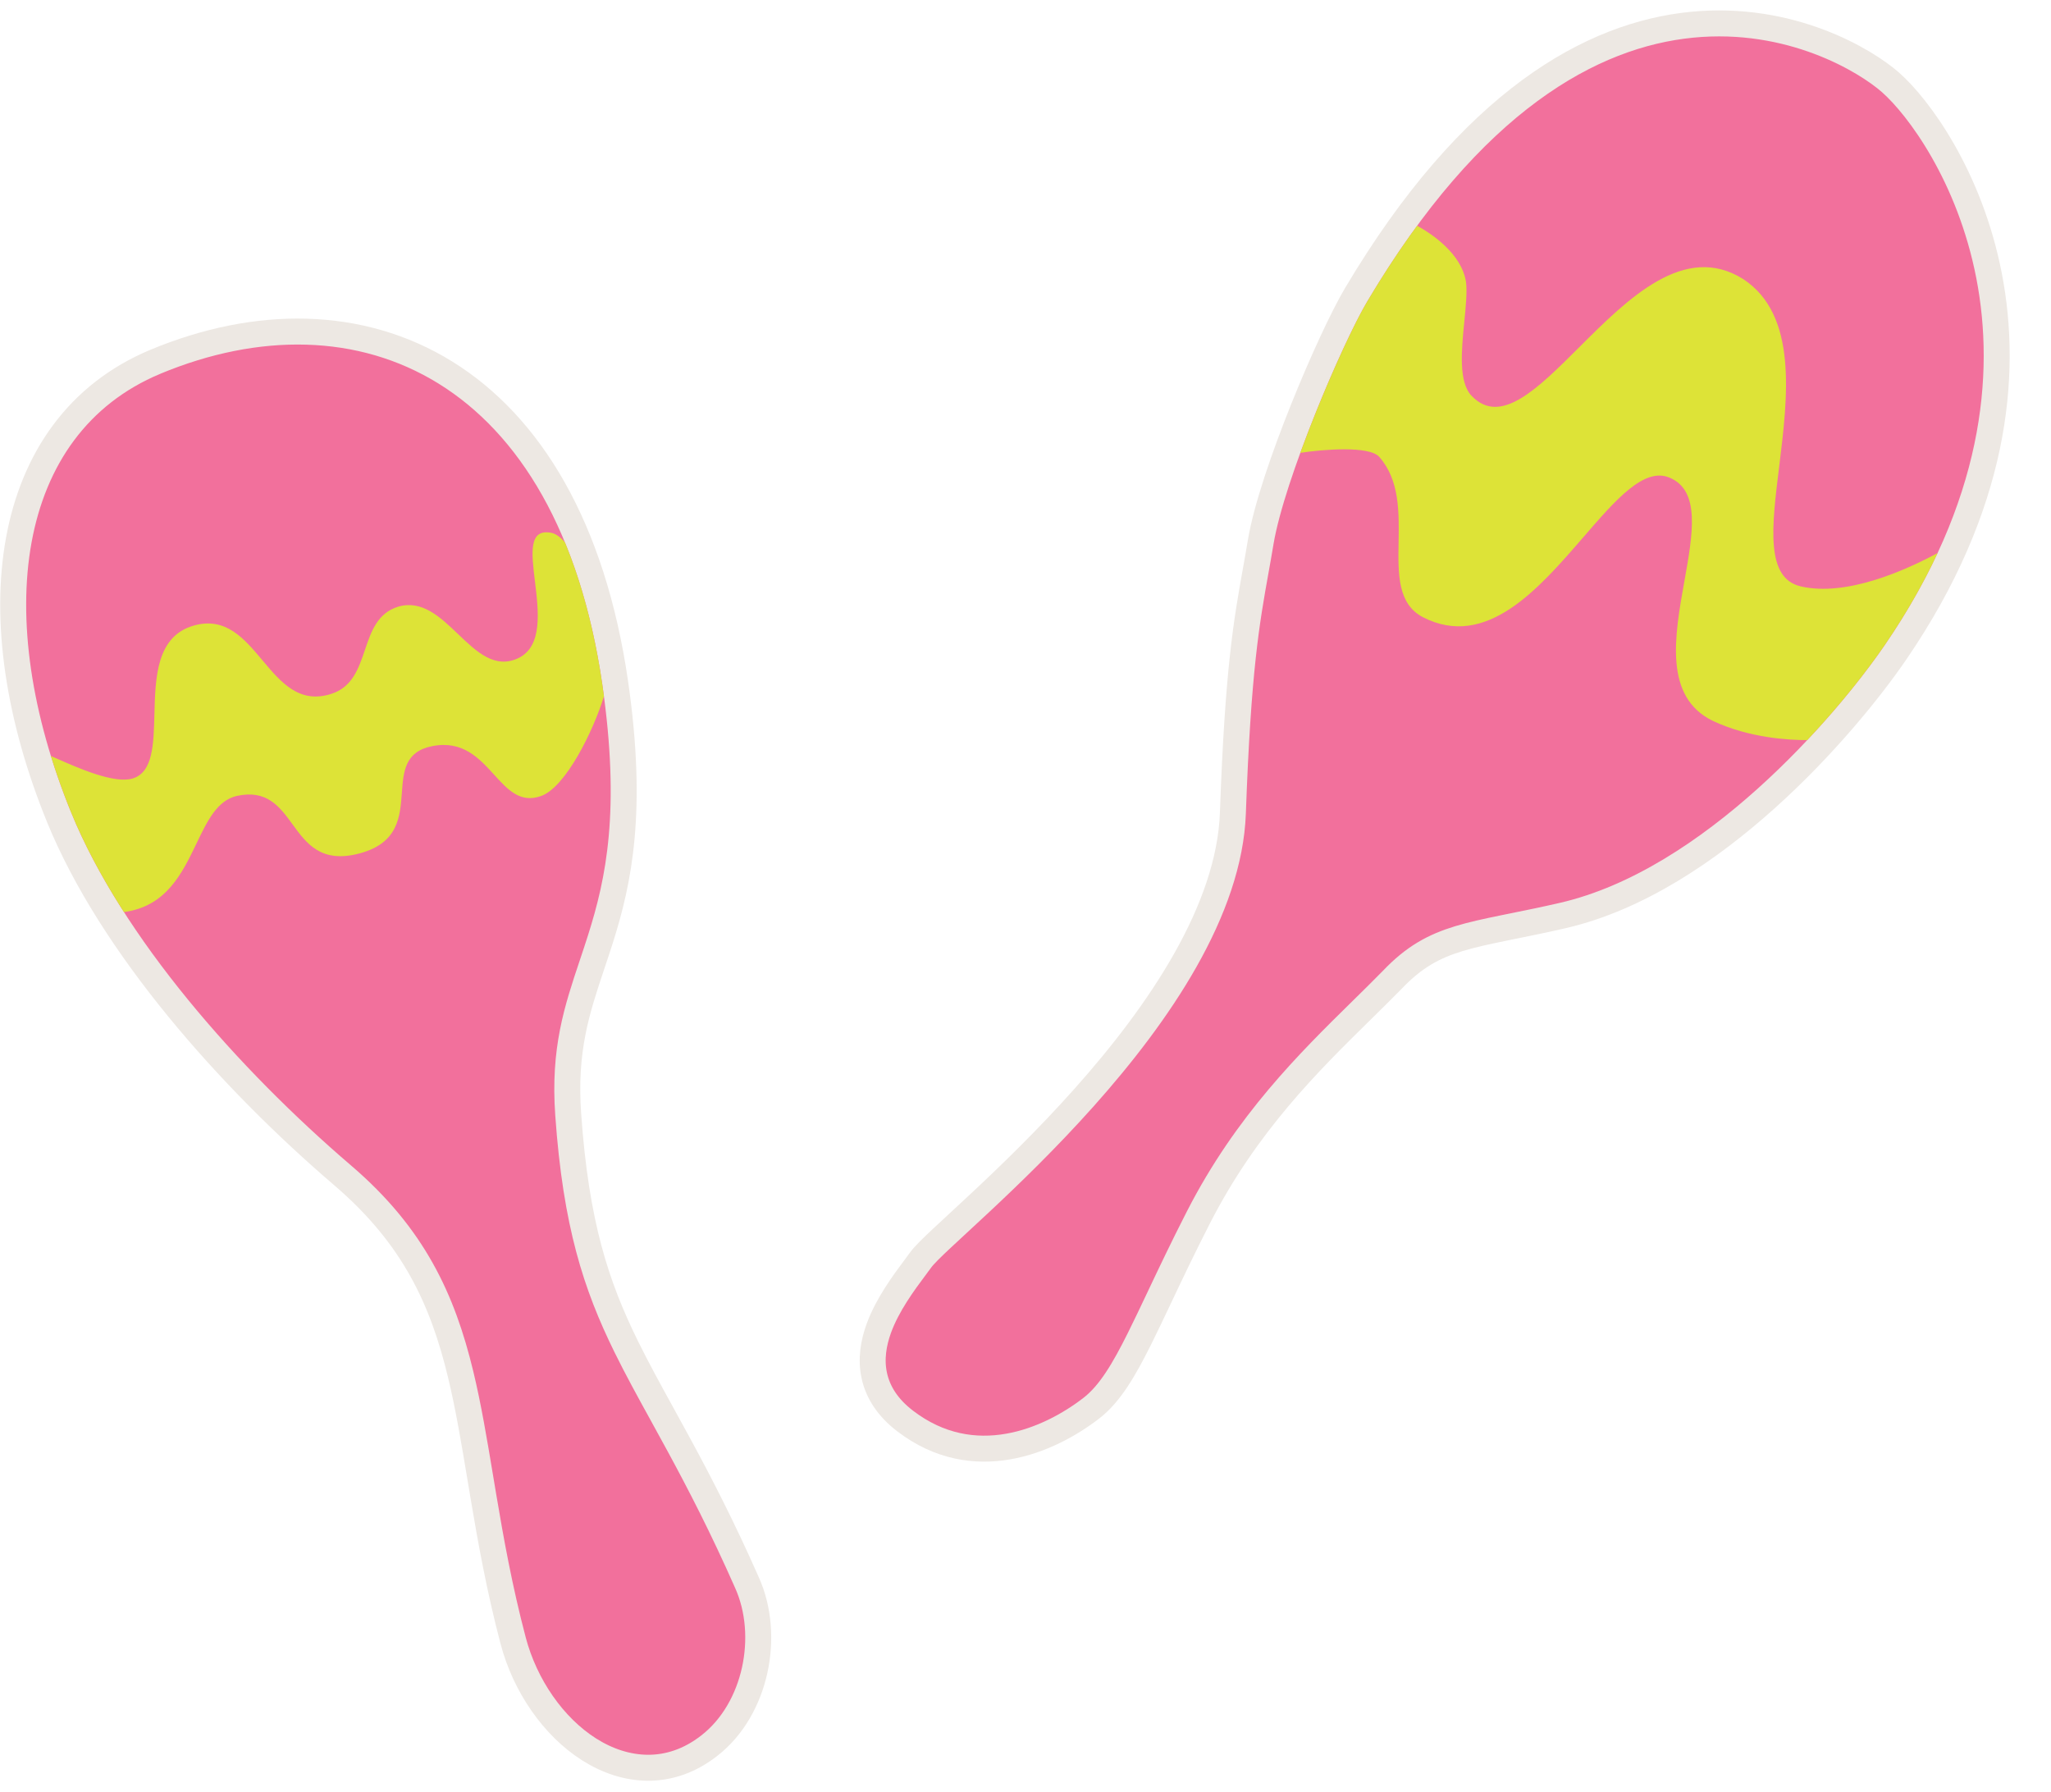
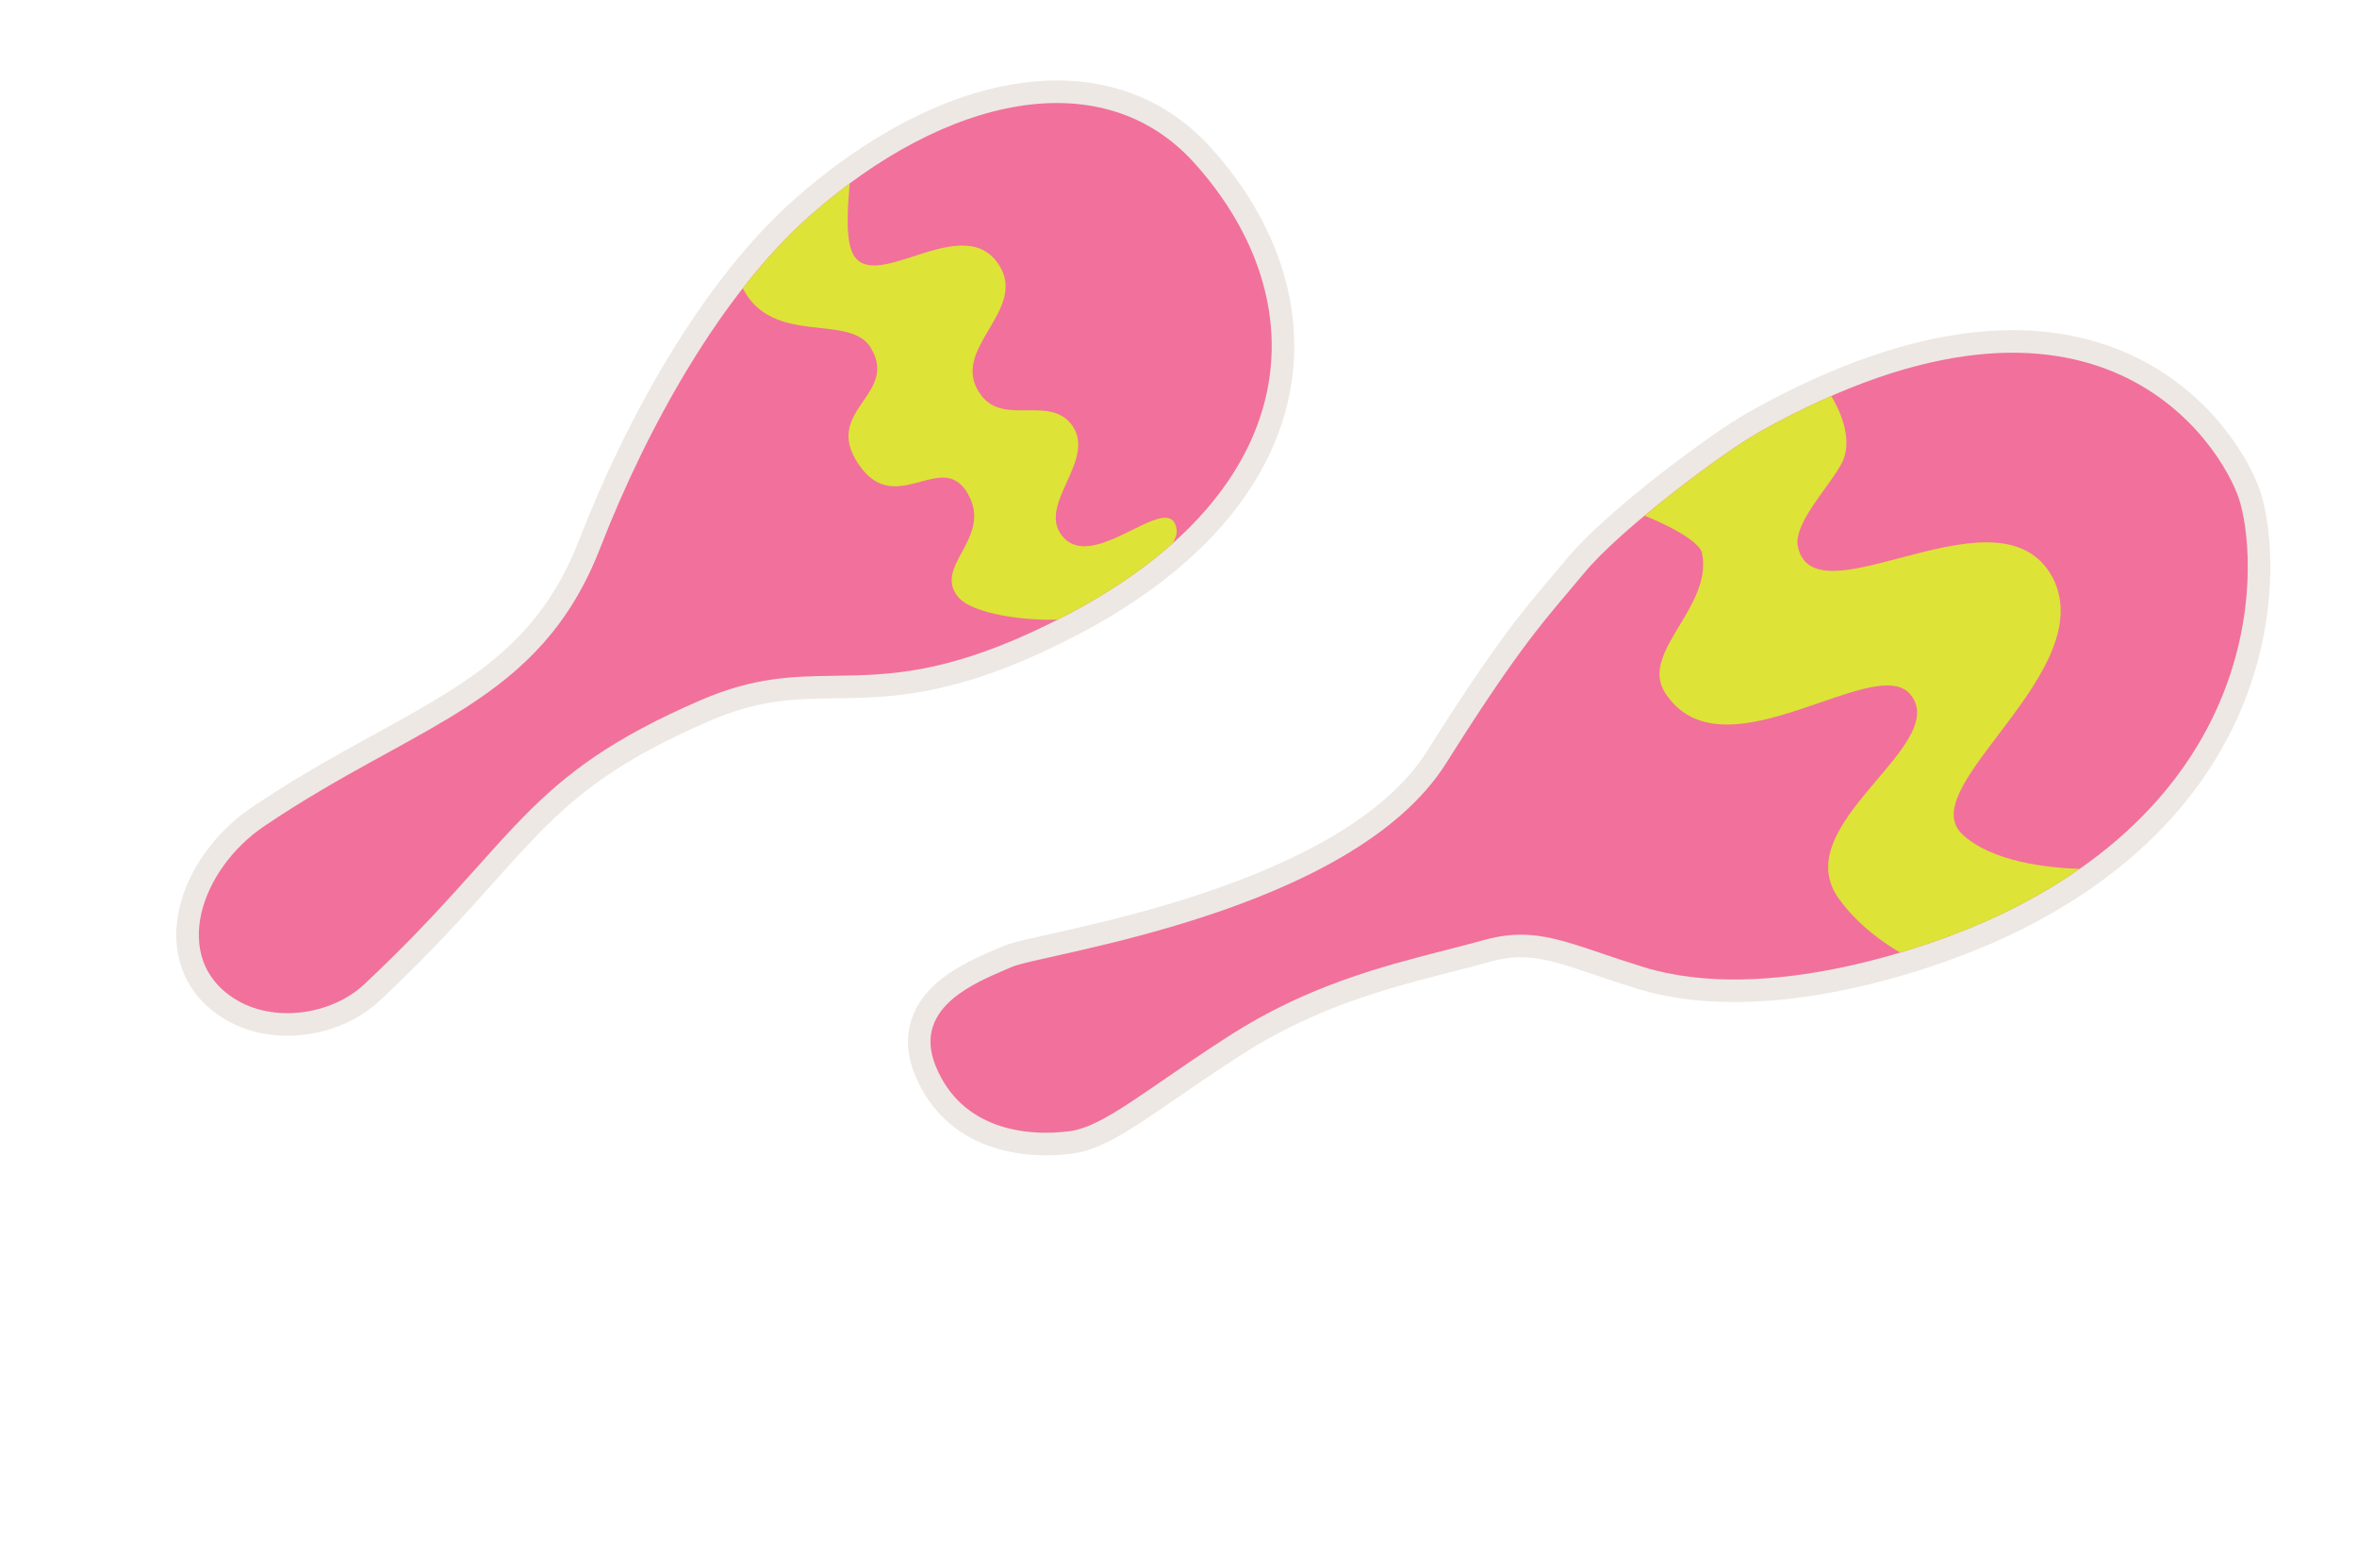
- <svg xmlns="http://www.w3.org/2000/svg" width="158" height="138" viewBox="0 0 158 138" fill="none">
-   <path d="M107.241 75.484L107.246 75.479L107.251 75.474C108.926 73.713 110.447 72.888 112.391 72.297C113.388 71.994 114.498 71.752 115.822 71.482C116.069 71.431 116.324 71.38 116.585 71.327C117.715 71.098 118.983 70.842 120.408 70.513C126.169 69.183 131.611 65.496 136.057 61.503C140.516 57.499 144.06 53.108 146.024 50.239C153.725 38.992 154.725 28.953 153.228 21.238C151.74 13.574 147.796 8.245 145.633 6.342C143.733 4.67 137.953 1.156 130.333 1.906C122.646 2.663 113.363 7.73 104.463 22.72C103.465 24.402 101.845 27.884 100.379 31.543C98.916 35.193 97.553 39.147 97.117 41.762C96.989 42.532 96.861 43.25 96.733 43.962C96.033 47.87 95.369 51.578 94.976 62.624C94.843 66.347 93.438 70.199 91.313 73.959C89.191 77.713 86.383 81.318 83.518 84.531C80.655 87.742 77.754 90.541 75.455 92.689C74.867 93.239 74.292 93.771 73.772 94.251C73.307 94.681 72.886 95.07 72.539 95.395C71.807 96.081 71.192 96.674 70.914 97.061C70.793 97.228 70.652 97.418 70.495 97.628C69.647 98.764 68.363 100.484 67.696 102.326C67.291 103.443 67.077 104.69 67.351 105.953C67.629 107.238 68.388 108.429 69.729 109.454C75.007 113.491 80.796 110.997 84.078 108.46C85.502 107.36 86.587 105.507 87.77 103.137C88.259 102.159 88.758 101.103 89.308 99.942C90.152 98.159 91.113 96.129 92.33 93.751C96.022 86.537 100.833 81.809 104.908 77.805C105.72 77.007 106.502 76.238 107.241 75.484Z" fill="#F2709C" stroke="#EDE8E3" stroke-width="2" />
-   <path d="M139.223 57.007C141.811 54.257 143.876 51.607 145.199 49.674C146.859 47.25 148.199 44.888 149.265 42.598C146.803 43.925 142.213 45.989 138.713 45.163C135.996 44.529 136.486 40.566 137.056 35.968C137.725 30.559 138.503 24.272 134.294 21.499C129.772 18.651 125.432 22.979 121.638 26.764C118.422 29.972 115.597 32.789 113.387 30.512C112.34 29.465 112.585 26.983 112.805 24.766C112.921 23.59 113.03 22.489 112.935 21.716C112.585 19.531 110.314 18.021 109.168 17.387C107.886 19.136 106.602 21.078 105.323 23.231C104.107 25.28 101.862 30.246 100.171 34.879C101.899 34.616 105.52 34.312 106.265 35.207C107.821 36.981 107.78 39.45 107.741 41.753C107.699 44.233 107.66 46.52 109.621 47.542C114.488 50.037 118.527 45.364 121.972 41.379C124.462 38.498 126.641 35.977 128.597 36.784C131.01 37.769 130.412 41.108 129.76 44.755C128.997 49.016 128.159 53.697 131.963 55.532C134.738 56.832 137.753 57.009 139.223 57.007Z" fill="#DDE337" />
-   <path d="M47.391 52.589L47.391 52.59C48.817 62.475 47.673 67.844 46.264 72.301C46.047 72.988 45.827 73.646 45.611 74.29C44.444 77.775 43.415 80.849 43.773 85.85L43.773 85.85C44.368 94.287 45.919 98.997 48.231 103.703C49.065 105.401 49.994 107.089 51.026 108.964C51.446 109.728 51.883 110.523 52.339 111.363C53.903 114.248 55.646 117.606 57.541 121.896C58.473 123.963 58.632 126.405 58.135 128.655C57.638 130.906 56.464 133.051 54.626 134.47C51.587 136.84 48.172 136.517 45.386 134.75C42.644 133.011 40.45 129.86 39.527 126.36L39.527 126.359C38.469 122.333 37.808 118.642 37.236 115.241C37.158 114.773 37.081 114.312 37.005 113.856C36.526 110.983 36.086 108.341 35.482 105.842C34.097 100.11 31.87 95.217 26.405 90.541L26.404 90.54C17.685 83.075 8.573 72.813 4.542 62.925L4.541 62.924C1.44 55.296 0.315 47.827 1.446 41.608C2.584 35.355 6.015 30.355 11.961 27.869L11.962 27.868C19.778 24.614 27.785 24.66 34.308 28.694C40.824 32.725 45.649 40.606 47.391 52.589Z" fill="#F2709C" stroke="#EDE8E3" stroke-width="2" stroke-miterlimit="10" />
-   <path fill-rule="evenodd" clip-rule="evenodd" d="M43.523 41.784C44.813 44.919 45.795 48.562 46.401 52.733C46.445 53.035 46.486 53.332 46.525 53.626C45.718 56.293 43.571 60.637 41.693 61.308C40.086 61.893 39.124 60.836 38.064 59.671C36.912 58.405 35.645 57.013 33.307 57.469C31.19 57.882 31.078 59.413 30.957 61.071C30.821 62.927 30.673 64.944 27.691 65.736C24.743 66.518 23.626 64.988 22.538 63.497C21.542 62.133 20.571 60.801 18.241 61.306C16.727 61.654 15.97 63.232 15.135 64.972C14.037 67.258 12.806 69.825 9.547 70.251C7.902 67.69 6.509 65.102 5.468 62.547C4.878 61.097 4.362 59.655 3.921 58.23C4.052 58.287 4.195 58.35 4.347 58.417C6.003 59.152 8.814 60.398 10.223 59.962C11.782 59.481 11.836 57.359 11.895 55.031C11.967 52.169 12.047 48.996 14.943 48.18C17.392 47.495 18.809 49.183 20.217 50.86C21.647 52.563 23.066 54.254 25.548 53.436C27.146 52.912 27.63 51.484 28.112 50.062C28.597 48.634 29.079 47.212 30.688 46.725C32.525 46.198 33.926 47.539 35.296 48.849C36.73 50.22 38.129 51.558 39.954 50.681C41.817 49.761 41.49 47.078 41.209 44.77C40.94 42.564 40.713 40.7 42.479 41.042C42.833 41.119 43.184 41.383 43.523 41.784Z" fill="#DDE337" />
+ <svg xmlns="http://www.w3.org/2000/svg" width="209" height="139" viewBox="0 0 209 139" fill="none">
+   <path d="M131.558 84.392L131.565 84.39L131.572 84.388C133.904 83.706 135.634 83.756 137.612 84.22C138.626 84.458 139.708 84.806 140.989 85.237C141.228 85.317 141.474 85.4 141.726 85.486C142.818 85.855 144.044 86.27 145.441 86.7C151.092 88.442 157.649 87.984 163.499 86.761C169.365 85.535 174.634 83.516 177.773 82.02C190.078 76.157 195.981 67.976 198.559 60.551C201.118 53.176 200.381 46.587 199.465 43.855C198.661 41.456 195.425 35.515 188.458 32.34C181.429 29.137 170.856 28.861 155.636 37.36C153.928 38.314 150.779 40.513 147.675 42.941C144.578 45.364 141.415 48.1 139.725 50.144C139.228 50.745 138.756 51.302 138.289 51.853C135.722 54.883 133.287 57.757 127.403 67.113C125.42 70.266 122.271 72.894 118.546 75.079C114.826 77.261 110.589 78.97 106.498 80.311C102.411 81.651 98.497 82.617 95.43 83.321C94.645 83.502 93.881 83.673 93.19 83.827C92.573 83.966 92.013 84.091 91.55 84.198C90.572 84.424 89.743 84.629 89.308 84.824C89.12 84.908 88.902 85.001 88.662 85.103C87.358 85.66 85.384 86.504 83.882 87.762C82.972 88.525 82.161 89.496 81.764 90.726C81.359 91.977 81.418 93.388 82.064 94.948C84.603 101.089 90.861 101.837 94.973 101.289C96.757 101.053 98.626 99.995 100.838 98.538C101.752 97.938 102.714 97.275 103.772 96.547C105.396 95.428 107.247 94.154 109.493 92.709C116.307 88.322 122.841 86.647 128.375 85.228C129.478 84.946 130.54 84.673 131.558 84.392Z" fill="#F2709C" stroke="#EDE8E3" stroke-width="2" />
+   <path d="M168.493 84.461C172.112 83.382 175.228 82.126 177.342 81.118C179.994 79.855 182.339 78.484 184.41 77.038C181.615 76.95 176.609 76.431 173.996 73.961C171.964 72.049 174.377 68.867 177.177 65.177C180.471 60.834 184.299 55.786 182.05 51.275C179.568 46.542 173.642 48.108 168.461 49.477C164.07 50.638 160.212 51.657 159.444 48.578C159.063 47.148 160.521 45.124 161.824 43.316C162.514 42.358 163.161 41.46 163.467 40.743C164.261 38.678 163.054 36.232 162.381 35.109C160.395 35.978 158.31 37.013 156.123 38.233C154.043 39.395 149.608 42.565 145.821 45.723C147.447 46.363 150.732 47.917 150.927 49.065C151.383 51.38 150.108 53.495 148.919 55.468C147.638 57.591 146.456 59.551 147.639 61.418C150.597 66.019 156.436 64.004 161.415 62.286C165.015 61.044 168.165 59.957 169.451 61.637C171.044 63.7 168.851 66.288 166.457 69.115C163.659 72.417 160.585 76.046 162.954 79.542C164.702 82.059 167.221 83.726 168.493 84.461Z" fill="#DDE337" />
+   <path d="M95.069 55.409L95.067 55.409C86.214 60.03 80.769 60.729 76.097 60.876C75.377 60.899 74.683 60.909 74.004 60.919C70.329 60.973 67.088 61.021 62.488 63.015C54.726 66.372 50.794 69.395 47.12 73.137C45.794 74.487 44.509 75.922 43.082 77.517C42.501 78.166 41.895 78.842 41.254 79.55C39.05 81.982 36.459 84.739 33.039 87.948C31.398 89.513 29.146 90.472 26.859 90.749C24.57 91.025 22.158 90.628 20.21 89.364C16.967 87.282 16.14 83.953 16.884 80.739C17.616 77.576 19.862 74.461 22.859 72.431L22.86 72.43C26.308 70.099 29.572 68.252 32.591 66.586C33.007 66.356 33.416 66.131 33.821 65.909C36.373 64.505 38.72 63.215 40.878 61.817C45.827 58.611 49.706 54.889 52.307 48.182C56.462 37.481 63.126 25.484 71.119 18.404L71.12 18.404C77.29 12.95 83.965 9.414 90.207 8.421C96.484 7.422 102.338 9.003 106.654 13.789L106.655 13.79C112.315 20.086 114.924 27.657 113.279 35.148C111.635 42.631 105.797 49.795 95.069 55.409Z" fill="#F2709C" stroke="#EDE8E3" stroke-width="2" stroke-miterlimit="10" />
+   <path fill-rule="evenodd" clip-rule="evenodd" d="M103.982 48.18C101.451 50.435 98.34 52.569 94.605 54.523C94.334 54.664 94.067 54.801 93.803 54.935C91.019 55.058 86.209 54.472 84.954 52.922C83.87 51.599 84.549 50.341 85.296 48.956C86.109 47.449 87.003 45.792 85.798 43.738C84.707 41.877 83.226 42.279 81.62 42.714C79.824 43.2 77.873 43.729 76.138 41.178C74.422 38.655 75.496 37.094 76.542 35.574C77.499 34.182 78.434 32.825 77.186 30.794C76.356 29.481 74.616 29.289 72.698 29.078C70.177 28.8 67.348 28.488 65.866 25.554C67.737 23.154 69.717 20.983 71.782 19.153C72.956 18.116 74.145 17.152 75.344 16.264C75.334 16.406 75.321 16.561 75.308 16.727C75.164 18.534 74.92 21.599 75.797 22.784C76.768 24.095 78.788 23.442 81.004 22.727C83.728 21.847 86.749 20.871 88.477 23.333C89.936 25.417 88.813 27.313 87.697 29.197C86.564 31.11 85.438 33.01 87.032 35.081C88.056 36.415 89.564 36.398 91.065 36.382C92.574 36.366 94.074 36.35 95.067 37.707C96.173 39.265 95.373 41.032 94.59 42.758C93.771 44.565 92.973 46.328 94.405 47.76C95.89 49.213 98.313 48.016 100.398 46.986C102.39 46.001 104.074 45.169 104.336 46.949C104.381 47.309 104.248 47.727 103.982 48.18Z" fill="#DDE337" />
</svg>
